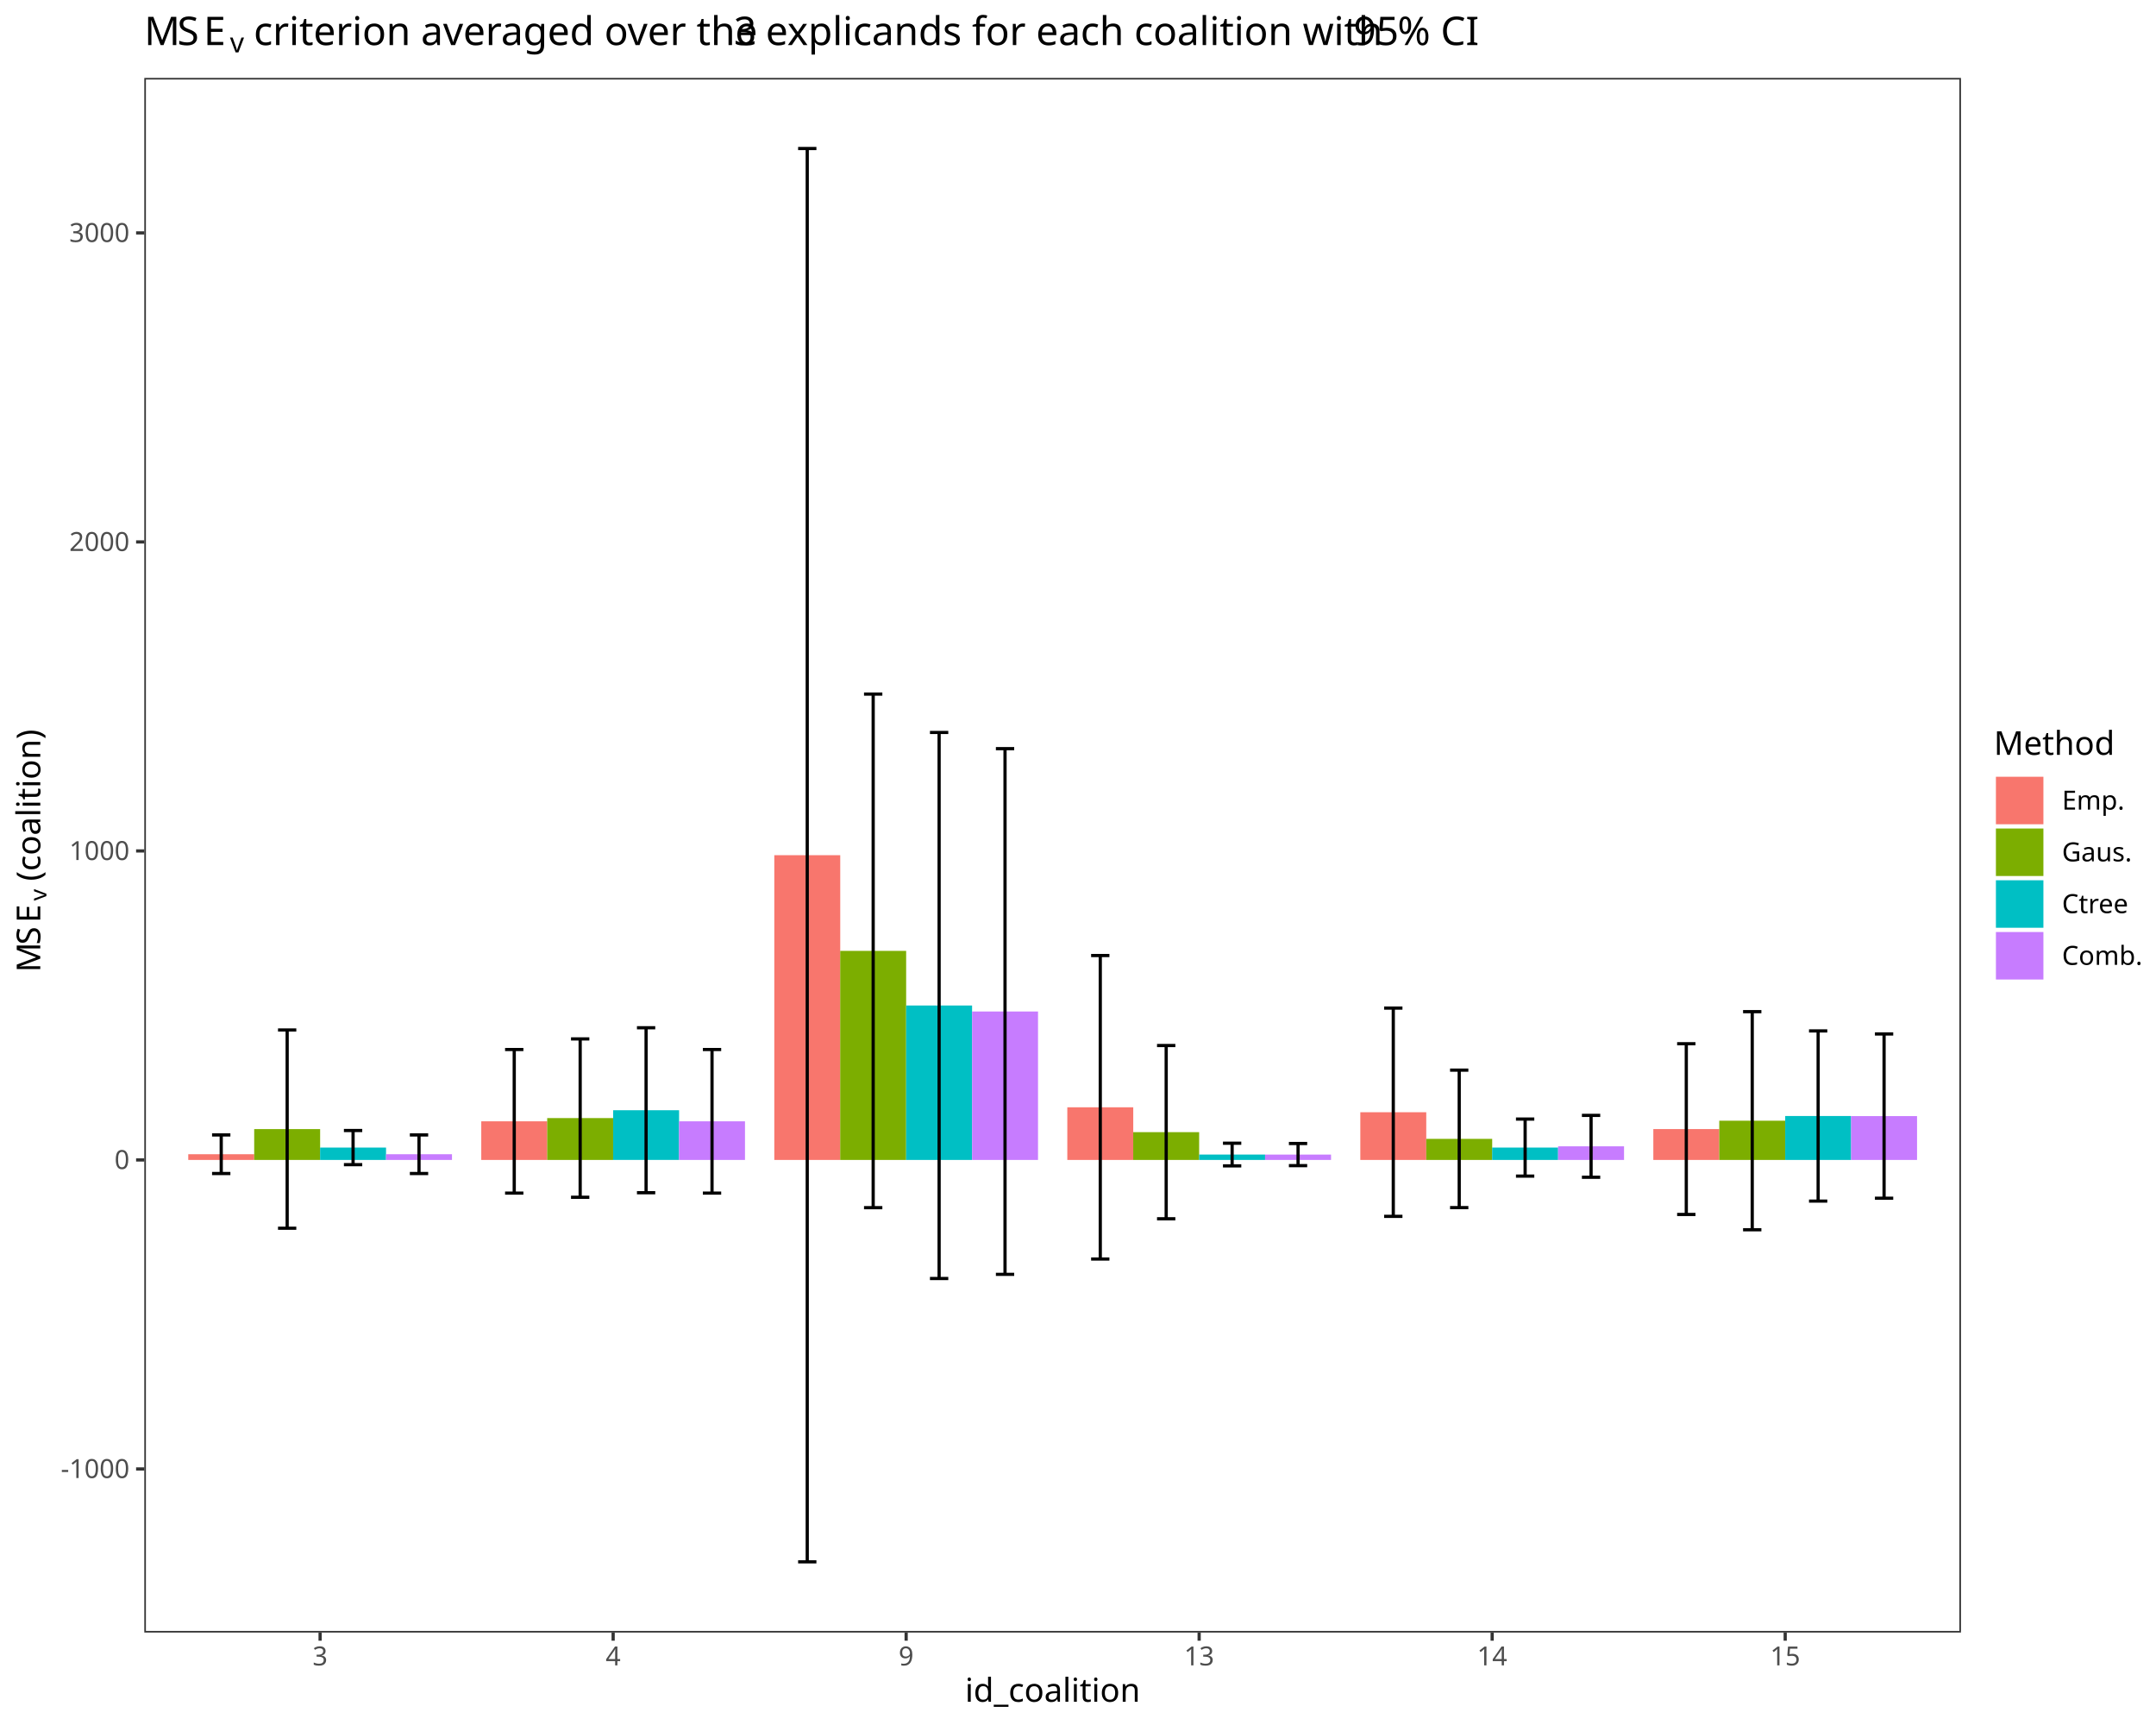
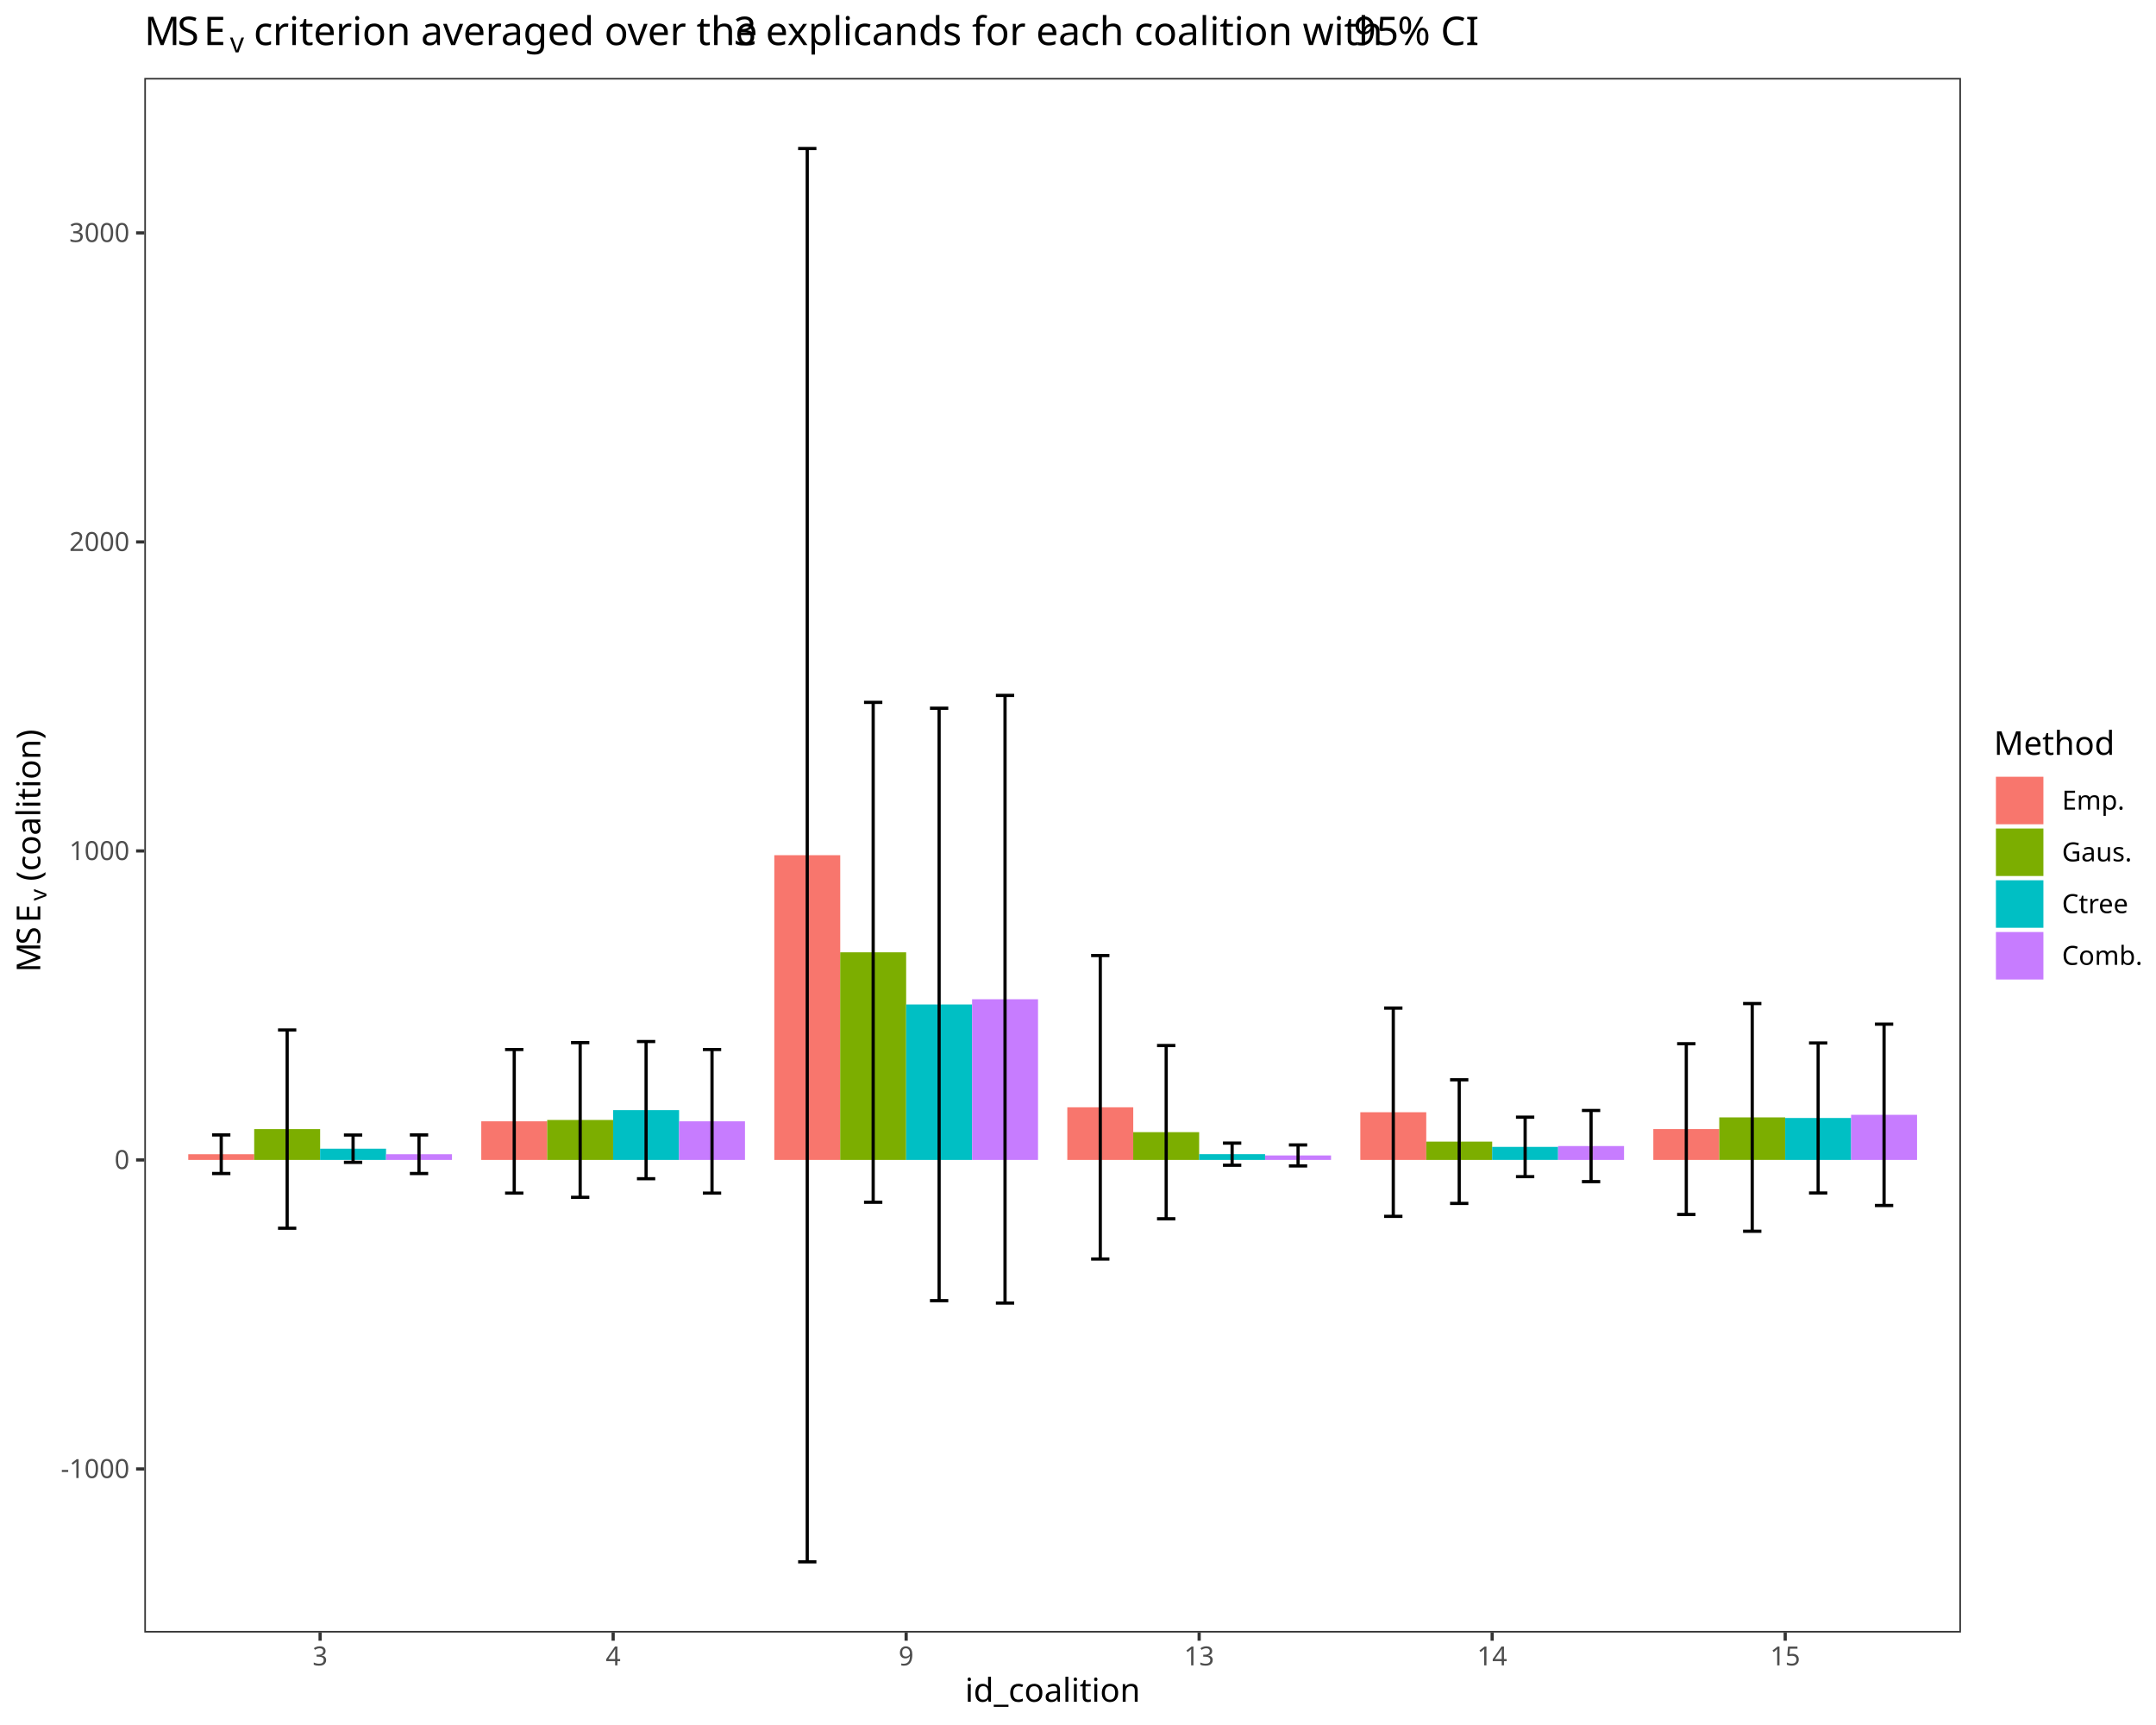
<svg xmlns="http://www.w3.org/2000/svg" class="svglite" data-engine-version="2.0" width="720.00pt" height="576.00pt" viewBox="0 0 720.00 576.00">
  <defs>
    <style type="text/css">
    .svglite line, .svglite polyline, .svglite polygon, .svglite path, .svglite rect, .svglite circle {
      fill: none;
      stroke: #000000;
      stroke-linecap: round;
      stroke-linejoin: round;
      stroke-miterlimit: 10.00;
    }
  </style>
  </defs>
  <rect width="100%" height="100%" style="stroke: none; fill: #FFFFFF;" />
  <defs>
    <clipPath id="cpMC4wMHw3MjAuMDB8MC4wMHw1NzYuMDA=">
      <rect x="0.00" y="0.00" width="720.00" height="576.00" />
    </clipPath>
  </defs>
  <g clip-path="url(#cpMC4wMHw3MjAuMDB8MC4wMHw1NzYuMDA=)">
    <rect x="0" y="0.00" width="720.00" height="576.00" style="stroke-width: 1.07; stroke: #FFFFFF; fill: #FFFFFF;" />
  </g>
  <defs>
    <clipPath id="cpNDguMTl8NjU0Ljg4fDI2LjAxfDU0NS4xMQ==">
      <rect x="48.19" y="26.01" width="606.68" height="519.11" />
    </clipPath>
  </defs>
  <g clip-path="url(#cpNDguMTl8NjU0Ljg4fDI2LjAxfDU0NS4xMQ==)">
    <rect x="48.19" y="26.01" width="606.68" height="519.11" style="stroke-width: 1.07; stroke: none; fill: #FFFFFF;" />
    <rect x="62.87" y="385.41" width="22.02" height="1.91" style="stroke-width: 1.07; stroke: none; stroke-linecap: butt; stroke-linejoin: miter; fill: #F8766D;" />
    <rect x="160.72" y="374.42" width="22.02" height="12.90" style="stroke-width: 1.07; stroke: none; stroke-linecap: butt; stroke-linejoin: miter; fill: #F8766D;" />
    <rect x="258.58" y="285.56" width="22.02" height="101.76" style="stroke-width: 1.07; stroke: none; stroke-linecap: butt; stroke-linejoin: miter; fill: #F8766D;" />
    <rect x="356.43" y="369.74" width="22.02" height="17.58" style="stroke-width: 1.07; stroke: none; stroke-linecap: butt; stroke-linejoin: miter; fill: #F8766D;" />
    <rect x="454.28" y="371.39" width="22.02" height="15.93" style="stroke-width: 1.07; stroke: none; stroke-linecap: butt; stroke-linejoin: miter; fill: #F8766D;" />
    <rect x="552.13" y="377.01" width="22.02" height="10.31" style="stroke-width: 1.07; stroke: none; stroke-linecap: butt; stroke-linejoin: miter; fill: #F8766D;" />
    <rect x="84.89" y="377.02" width="22.02" height="10.30" style="stroke-width: 1.07; stroke: none; stroke-linecap: butt; stroke-linejoin: miter; fill: #7CAE00;" />
-     <rect x="182.74" y="373.34" width="22.02" height="13.98" style="stroke-width: 1.07; stroke: none; stroke-linecap: butt; stroke-linejoin: miter; fill: #7CAE00;" />
-     <rect x="280.59" y="317.51" width="22.02" height="69.81" style="stroke-width: 1.07; stroke: none; stroke-linecap: butt; stroke-linejoin: miter; fill: #7CAE00;" />
+     <rect x="182.74" y="373.97" width="22.02" height="13.35" style="stroke-width: 1.07; stroke: none; stroke-linecap: butt; stroke-linejoin: miter; fill: #7CAE00;" />
+     <rect x="280.59" y="317.99" width="22.02" height="69.33" style="stroke-width: 1.07; stroke: none; stroke-linecap: butt; stroke-linejoin: miter; fill: #7CAE00;" />
    <rect x="378.44" y="378.04" width="22.02" height="9.28" style="stroke-width: 1.07; stroke: none; stroke-linecap: butt; stroke-linejoin: miter; fill: #7CAE00;" />
-     <rect x="476.30" y="380.28" width="22.02" height="7.04" style="stroke-width: 1.07; stroke: none; stroke-linecap: butt; stroke-linejoin: miter; fill: #7CAE00;" />
-     <rect x="574.15" y="374.22" width="22.02" height="13.10" style="stroke-width: 1.07; stroke: none; stroke-linecap: butt; stroke-linejoin: miter; fill: #7CAE00;" />
-     <rect x="106.90" y="383.19" width="22.02" height="4.13" style="stroke-width: 1.07; stroke: none; stroke-linecap: butt; stroke-linejoin: miter; fill: #00BFC4;" />
-     <rect x="204.76" y="370.72" width="22.02" height="16.59" style="stroke-width: 1.07; stroke: none; stroke-linecap: butt; stroke-linejoin: miter; fill: #00BFC4;" />
-     <rect x="302.61" y="335.75" width="22.02" height="51.57" style="stroke-width: 1.07; stroke: none; stroke-linecap: butt; stroke-linejoin: miter; fill: #00BFC4;" />
-     <rect x="400.46" y="385.52" width="22.02" height="1.80" style="stroke-width: 1.07; stroke: none; stroke-linecap: butt; stroke-linejoin: miter; fill: #00BFC4;" />
-     <rect x="498.31" y="383.19" width="22.02" height="4.13" style="stroke-width: 1.07; stroke: none; stroke-linecap: butt; stroke-linejoin: miter; fill: #00BFC4;" />
-     <rect x="596.17" y="372.65" width="22.02" height="14.67" style="stroke-width: 1.07; stroke: none; stroke-linecap: butt; stroke-linejoin: miter; fill: #00BFC4;" />
+     <rect x="476.30" y="381.20" width="22.02" height="6.12" style="stroke-width: 1.07; stroke: none; stroke-linecap: butt; stroke-linejoin: miter; fill: #7CAE00;" />
+     <rect x="574.15" y="373.11" width="22.02" height="14.20" style="stroke-width: 1.07; stroke: none; stroke-linecap: butt; stroke-linejoin: miter; fill: #7CAE00;" />
+     <rect x="106.90" y="383.56" width="22.02" height="3.76" style="stroke-width: 1.07; stroke: none; stroke-linecap: butt; stroke-linejoin: miter; fill: #00BFC4;" />
+     <rect x="204.76" y="370.69" width="22.02" height="16.63" style="stroke-width: 1.07; stroke: none; stroke-linecap: butt; stroke-linejoin: miter; fill: #00BFC4;" />
+     <rect x="302.61" y="335.40" width="22.02" height="51.92" style="stroke-width: 1.07; stroke: none; stroke-linecap: butt; stroke-linejoin: miter; fill: #00BFC4;" />
+     <rect x="400.46" y="385.39" width="22.02" height="1.93" style="stroke-width: 1.07; stroke: none; stroke-linecap: butt; stroke-linejoin: miter; fill: #00BFC4;" />
+     <rect x="498.31" y="382.96" width="22.02" height="4.35" style="stroke-width: 1.07; stroke: none; stroke-linecap: butt; stroke-linejoin: miter; fill: #00BFC4;" />
+     <rect x="596.17" y="373.31" width="22.02" height="14.01" style="stroke-width: 1.07; stroke: none; stroke-linecap: butt; stroke-linejoin: miter; fill: #00BFC4;" />
    <rect x="128.92" y="385.41" width="22.02" height="1.91" style="stroke-width: 1.07; stroke: none; stroke-linecap: butt; stroke-linejoin: miter; fill: #C77CFF;" />
    <rect x="226.77" y="374.42" width="22.02" height="12.90" style="stroke-width: 1.07; stroke: none; stroke-linecap: butt; stroke-linejoin: miter; fill: #C77CFF;" />
-     <rect x="324.63" y="337.75" width="22.02" height="49.57" style="stroke-width: 1.07; stroke: none; stroke-linecap: butt; stroke-linejoin: miter; fill: #C77CFF;" />
-     <rect x="422.48" y="385.53" width="22.02" height="1.79" style="stroke-width: 1.07; stroke: none; stroke-linecap: butt; stroke-linejoin: miter; fill: #C77CFF;" />
-     <rect x="520.33" y="382.77" width="22.02" height="4.55" style="stroke-width: 1.07; stroke: none; stroke-linecap: butt; stroke-linejoin: miter; fill: #C77CFF;" />
-     <rect x="618.18" y="372.68" width="22.02" height="14.64" style="stroke-width: 1.07; stroke: none; stroke-linecap: butt; stroke-linejoin: miter; fill: #C77CFF;" />
+     <rect x="324.63" y="333.66" width="22.02" height="53.66" style="stroke-width: 1.07; stroke: none; stroke-linecap: butt; stroke-linejoin: miter; fill: #C77CFF;" />
+     <rect x="422.48" y="385.82" width="22.02" height="1.50" style="stroke-width: 1.07; stroke: none; stroke-linecap: butt; stroke-linejoin: miter; fill: #C77CFF;" />
+     <rect x="520.33" y="382.68" width="22.02" height="4.64" style="stroke-width: 1.07; stroke: none; stroke-linecap: butt; stroke-linejoin: miter; fill: #C77CFF;" />
+     <rect x="618.18" y="372.25" width="22.02" height="15.07" style="stroke-width: 1.07; stroke: none; stroke-linecap: butt; stroke-linejoin: miter; fill: #C77CFF;" />
    <polyline points="70.82,378.97 76.94,378.97 " style="stroke-width: 1.07; stroke-linecap: butt;" />
    <polyline points="73.88,378.97 73.88,391.86 " style="stroke-width: 1.07; stroke-linecap: butt;" />
    <polyline points="70.82,391.86 76.94,391.86 " style="stroke-width: 1.07; stroke-linecap: butt;" />
    <polyline points="168.67,350.45 174.79,350.45 " style="stroke-width: 1.07; stroke-linecap: butt;" />
    <polyline points="171.73,350.45 171.73,398.39 " style="stroke-width: 1.07; stroke-linecap: butt;" />
    <polyline points="168.67,398.39 174.79,398.39 " style="stroke-width: 1.07; stroke-linecap: butt;" />
    <polyline points="266.53,49.60 272.64,49.60 " style="stroke-width: 1.07; stroke-linecap: butt;" />
    <polyline points="269.58,49.60 269.58,521.52 " style="stroke-width: 1.07; stroke-linecap: butt;" />
    <polyline points="266.53,521.52 272.64,521.52 " style="stroke-width: 1.07; stroke-linecap: butt;" />
    <polyline points="364.38,319.07 370.49,319.07 " style="stroke-width: 1.07; stroke-linecap: butt;" />
    <polyline points="367.44,319.07 367.44,420.41 " style="stroke-width: 1.07; stroke-linecap: butt;" />
    <polyline points="364.38,420.41 370.49,420.41 " style="stroke-width: 1.07; stroke-linecap: butt;" />
    <polyline points="462.23,336.62 468.35,336.62 " style="stroke-width: 1.07; stroke-linecap: butt;" />
    <polyline points="465.29,336.62 465.29,406.16 " style="stroke-width: 1.07; stroke-linecap: butt;" />
    <polyline points="462.23,406.16 468.35,406.16 " style="stroke-width: 1.07; stroke-linecap: butt;" />
    <polyline points="560.08,348.51 566.20,348.51 " style="stroke-width: 1.07; stroke-linecap: butt;" />
    <polyline points="563.14,348.51 563.14,405.52 " style="stroke-width: 1.07; stroke-linecap: butt;" />
    <polyline points="560.08,405.52 566.20,405.52 " style="stroke-width: 1.07; stroke-linecap: butt;" />
    <polyline points="92.84,343.92 98.95,343.92 " style="stroke-width: 1.07; stroke-linecap: butt;" />
    <polyline points="95.90,343.92 95.90,410.12 " style="stroke-width: 1.07; stroke-linecap: butt;" />
    <polyline points="92.84,410.12 98.95,410.12 " style="stroke-width: 1.07; stroke-linecap: butt;" />
-     <polyline points="190.69,346.90 196.81,346.90 " style="stroke-width: 1.07; stroke-linecap: butt;" />
-     <polyline points="193.75,346.90 193.75,399.78 " style="stroke-width: 1.07; stroke-linecap: butt;" />
-     <polyline points="190.69,399.78 196.81,399.78 " style="stroke-width: 1.07; stroke-linecap: butt;" />
-     <polyline points="288.54,231.76 294.66,231.76 " style="stroke-width: 1.07; stroke-linecap: butt;" />
-     <polyline points="291.60,231.76 291.60,403.26 " style="stroke-width: 1.07; stroke-linecap: butt;" />
-     <polyline points="288.54,403.26 294.66,403.26 " style="stroke-width: 1.07; stroke-linecap: butt;" />
+     <polyline points="190.69,348.15 196.81,348.15 " style="stroke-width: 1.07; stroke-linecap: butt;" />
+     <polyline points="193.75,348.15 193.75,399.79 " style="stroke-width: 1.07; stroke-linecap: butt;" />
+     <polyline points="190.69,399.79 196.81,399.79 " style="stroke-width: 1.07; stroke-linecap: butt;" />
+     <polyline points="288.54,234.53 294.66,234.53 " style="stroke-width: 1.07; stroke-linecap: butt;" />
+     <polyline points="291.60,234.53 291.60,401.45 " style="stroke-width: 1.07; stroke-linecap: butt;" />
+     <polyline points="288.54,401.45 294.66,401.45 " style="stroke-width: 1.07; stroke-linecap: butt;" />
    <polyline points="386.39,349.11 392.51,349.11 " style="stroke-width: 1.07; stroke-linecap: butt;" />
    <polyline points="389.45,349.11 389.45,406.96 " style="stroke-width: 1.07; stroke-linecap: butt;" />
    <polyline points="386.39,406.96 392.51,406.96 " style="stroke-width: 1.07; stroke-linecap: butt;" />
-     <polyline points="484.25,357.33 490.36,357.33 " style="stroke-width: 1.07; stroke-linecap: butt;" />
-     <polyline points="487.31,357.33 487.31,403.24 " style="stroke-width: 1.07; stroke-linecap: butt;" />
-     <polyline points="484.25,403.24 490.36,403.24 " style="stroke-width: 1.07; stroke-linecap: butt;" />
-     <polyline points="582.10,337.80 588.22,337.80 " style="stroke-width: 1.07; stroke-linecap: butt;" />
-     <polyline points="585.16,337.80 585.16,410.63 " style="stroke-width: 1.07; stroke-linecap: butt;" />
-     <polyline points="582.10,410.63 588.22,410.63 " style="stroke-width: 1.07; stroke-linecap: butt;" />
-     <polyline points="114.85,377.49 120.97,377.49 " style="stroke-width: 1.07; stroke-linecap: butt;" />
-     <polyline points="117.91,377.49 117.91,388.89 " style="stroke-width: 1.07; stroke-linecap: butt;" />
-     <polyline points="114.85,388.89 120.97,388.89 " style="stroke-width: 1.07; stroke-linecap: butt;" />
-     <polyline points="212.71,343.18 218.82,343.18 " style="stroke-width: 1.07; stroke-linecap: butt;" />
-     <polyline points="215.76,343.18 215.76,398.27 " style="stroke-width: 1.07; stroke-linecap: butt;" />
-     <polyline points="212.71,398.27 218.82,398.27 " style="stroke-width: 1.07; stroke-linecap: butt;" />
-     <polyline points="310.56,244.58 316.68,244.58 " style="stroke-width: 1.07; stroke-linecap: butt;" />
-     <polyline points="313.62,244.58 313.62,426.91 " style="stroke-width: 1.07; stroke-linecap: butt;" />
-     <polyline points="310.56,426.91 316.68,426.91 " style="stroke-width: 1.07; stroke-linecap: butt;" />
-     <polyline points="408.41,381.74 414.53,381.74 " style="stroke-width: 1.07; stroke-linecap: butt;" />
-     <polyline points="411.47,381.74 411.47,389.30 " style="stroke-width: 1.07; stroke-linecap: butt;" />
-     <polyline points="408.41,389.30 414.53,389.30 " style="stroke-width: 1.07; stroke-linecap: butt;" />
-     <polyline points="506.26,373.67 512.38,373.67 " style="stroke-width: 1.07; stroke-linecap: butt;" />
-     <polyline points="509.32,373.67 509.32,392.71 " style="stroke-width: 1.07; stroke-linecap: butt;" />
-     <polyline points="506.26,392.71 512.38,392.71 " style="stroke-width: 1.07; stroke-linecap: butt;" />
-     <polyline points="604.12,344.23 610.23,344.23 " style="stroke-width: 1.07; stroke-linecap: butt;" />
-     <polyline points="607.17,344.23 607.17,401.06 " style="stroke-width: 1.07; stroke-linecap: butt;" />
-     <polyline points="604.12,401.06 610.23,401.06 " style="stroke-width: 1.07; stroke-linecap: butt;" />
+     <polyline points="484.25,360.56 490.36,360.56 " style="stroke-width: 1.07; stroke-linecap: butt;" />
+     <polyline points="487.31,360.56 487.31,401.84 " style="stroke-width: 1.07; stroke-linecap: butt;" />
+     <polyline points="484.25,401.84 490.36,401.84 " style="stroke-width: 1.07; stroke-linecap: butt;" />
+     <polyline points="582.10,335.10 588.22,335.10 " style="stroke-width: 1.07; stroke-linecap: butt;" />
+     <polyline points="585.16,335.10 585.16,411.13 " style="stroke-width: 1.07; stroke-linecap: butt;" />
+     <polyline points="582.10,411.13 588.22,411.13 " style="stroke-width: 1.07; stroke-linecap: butt;" />
+     <polyline points="114.85,379.00 120.97,379.00 " style="stroke-width: 1.07; stroke-linecap: butt;" />
+     <polyline points="117.91,379.00 117.91,388.12 " style="stroke-width: 1.07; stroke-linecap: butt;" />
+     <polyline points="114.85,388.12 120.97,388.12 " style="stroke-width: 1.07; stroke-linecap: butt;" />
+     <polyline points="212.71,347.78 218.82,347.78 " style="stroke-width: 1.07; stroke-linecap: butt;" />
+     <polyline points="215.76,347.78 215.76,393.59 " style="stroke-width: 1.07; stroke-linecap: butt;" />
+     <polyline points="212.71,393.59 218.82,393.59 " style="stroke-width: 1.07; stroke-linecap: butt;" />
+     <polyline points="310.56,236.49 316.68,236.49 " style="stroke-width: 1.07; stroke-linecap: butt;" />
+     <polyline points="313.62,236.49 313.62,434.31 " style="stroke-width: 1.07; stroke-linecap: butt;" />
+     <polyline points="310.56,434.31 316.68,434.31 " style="stroke-width: 1.07; stroke-linecap: butt;" />
+     <polyline points="408.41,381.70 414.53,381.70 " style="stroke-width: 1.07; stroke-linecap: butt;" />
+     <polyline points="411.47,381.70 411.47,389.09 " style="stroke-width: 1.07; stroke-linecap: butt;" />
+     <polyline points="408.41,389.09 414.53,389.09 " style="stroke-width: 1.07; stroke-linecap: butt;" />
+     <polyline points="506.26,373.03 512.38,373.03 " style="stroke-width: 1.07; stroke-linecap: butt;" />
+     <polyline points="509.32,373.03 509.32,392.90 " style="stroke-width: 1.07; stroke-linecap: butt;" />
+     <polyline points="506.26,392.90 512.38,392.90 " style="stroke-width: 1.07; stroke-linecap: butt;" />
+     <polyline points="604.12,348.26 610.23,348.26 " style="stroke-width: 1.07; stroke-linecap: butt;" />
+     <polyline points="607.17,348.26 607.17,398.35 " style="stroke-width: 1.07; stroke-linecap: butt;" />
+     <polyline points="604.12,398.35 610.23,398.35 " style="stroke-width: 1.07; stroke-linecap: butt;" />
    <polyline points="136.87,378.97 142.99,378.97 " style="stroke-width: 1.07; stroke-linecap: butt;" />
    <polyline points="139.93,378.97 139.93,391.86 " style="stroke-width: 1.07; stroke-linecap: butt;" />
    <polyline points="136.87,391.86 142.99,391.86 " style="stroke-width: 1.07; stroke-linecap: butt;" />
    <polyline points="234.72,350.45 240.84,350.45 " style="stroke-width: 1.07; stroke-linecap: butt;" />
    <polyline points="237.78,350.45 237.78,398.39 " style="stroke-width: 1.07; stroke-linecap: butt;" />
    <polyline points="234.72,398.39 240.84,398.39 " style="stroke-width: 1.07; stroke-linecap: butt;" />
-     <polyline points="332.58,249.98 338.69,249.98 " style="stroke-width: 1.07; stroke-linecap: butt;" />
-     <polyline points="335.63,249.98 335.63,425.52 " style="stroke-width: 1.07; stroke-linecap: butt;" />
-     <polyline points="332.58,425.52 338.69,425.52 " style="stroke-width: 1.07; stroke-linecap: butt;" />
-     <polyline points="430.43,381.83 436.54,381.83 " style="stroke-width: 1.07; stroke-linecap: butt;" />
-     <polyline points="433.49,381.83 433.49,389.22 " style="stroke-width: 1.07; stroke-linecap: butt;" />
-     <polyline points="430.43,389.22 436.54,389.22 " style="stroke-width: 1.07; stroke-linecap: butt;" />
-     <polyline points="528.28,372.44 534.40,372.44 " style="stroke-width: 1.07; stroke-linecap: butt;" />
-     <polyline points="531.34,372.44 531.34,393.10 " style="stroke-width: 1.07; stroke-linecap: butt;" />
-     <polyline points="528.28,393.10 534.40,393.10 " style="stroke-width: 1.07; stroke-linecap: butt;" />
-     <polyline points="626.13,345.26 632.25,345.26 " style="stroke-width: 1.07; stroke-linecap: butt;" />
-     <polyline points="629.19,345.26 629.19,400.10 " style="stroke-width: 1.07; stroke-linecap: butt;" />
-     <polyline points="626.13,400.10 632.25,400.10 " style="stroke-width: 1.07; stroke-linecap: butt;" />
+     <polyline points="332.58,232.21 338.69,232.21 " style="stroke-width: 1.07; stroke-linecap: butt;" />
+     <polyline points="335.63,232.21 335.63,435.11 " style="stroke-width: 1.07; stroke-linecap: butt;" />
+     <polyline points="332.58,435.11 338.69,435.11 " style="stroke-width: 1.07; stroke-linecap: butt;" />
+     <polyline points="430.43,382.31 436.54,382.31 " style="stroke-width: 1.07; stroke-linecap: butt;" />
+     <polyline points="433.49,382.31 433.49,389.32 " style="stroke-width: 1.07; stroke-linecap: butt;" />
+     <polyline points="430.43,389.32 436.54,389.32 " style="stroke-width: 1.07; stroke-linecap: butt;" />
+     <polyline points="528.28,370.80 534.40,370.80 " style="stroke-width: 1.07; stroke-linecap: butt;" />
+     <polyline points="531.34,370.80 531.34,394.56 " style="stroke-width: 1.07; stroke-linecap: butt;" />
+     <polyline points="528.28,394.56 534.40,394.56 " style="stroke-width: 1.07; stroke-linecap: butt;" />
+     <polyline points="626.13,341.97 632.25,341.97 " style="stroke-width: 1.07; stroke-linecap: butt;" />
+     <polyline points="629.19,341.97 629.19,402.53 " style="stroke-width: 1.07; stroke-linecap: butt;" />
+     <polyline points="626.13,402.53 632.25,402.53 " style="stroke-width: 1.07; stroke-linecap: butt;" />
    <rect x="48.19" y="26.01" width="606.68" height="519.11" style="stroke-width: 1.07; stroke: #333333;" />
  </g>
  <g clip-path="url(#cpMC4wMHw3MjAuMDB8MC4wMHw1NzYuMDA=)">
    <text x="43.26" y="493.53" text-anchor="end" style="font-size: 8.80px; fill: #4D4D4D; font-family: sans;" textLength="22.51px" lengthAdjust="spacingAndGlyphs">-1000</text>
    <text x="43.26" y="390.35" text-anchor="end" style="font-size: 8.80px; fill: #4D4D4D; font-family: sans;" textLength="4.89px" lengthAdjust="spacingAndGlyphs">0</text>
    <text x="43.26" y="287.17" text-anchor="end" style="font-size: 8.80px; fill: #4D4D4D; font-family: sans;" textLength="19.58px" lengthAdjust="spacingAndGlyphs">1000</text>
    <text x="43.26" y="183.98" text-anchor="end" style="font-size: 8.80px; fill: #4D4D4D; font-family: sans;" textLength="19.58px" lengthAdjust="spacingAndGlyphs">2000</text>
    <text x="43.26" y="80.80" text-anchor="end" style="font-size: 8.80px; fill: #4D4D4D; font-family: sans;" textLength="19.58px" lengthAdjust="spacingAndGlyphs">3000</text>
    <polyline points="45.45,490.50 48.19,490.50 " style="stroke-width: 1.07; stroke: #333333; stroke-linecap: butt;" />
    <polyline points="45.45,387.32 48.19,387.32 " style="stroke-width: 1.07; stroke: #333333; stroke-linecap: butt;" />
    <polyline points="45.45,284.14 48.19,284.14 " style="stroke-width: 1.07; stroke: #333333; stroke-linecap: butt;" />
    <polyline points="45.45,180.96 48.19,180.96 " style="stroke-width: 1.07; stroke: #333333; stroke-linecap: butt;" />
    <polyline points="45.45,77.77 48.19,77.77 " style="stroke-width: 1.07; stroke: #333333; stroke-linecap: butt;" />
    <polyline points="106.90,547.85 106.90,545.11 " style="stroke-width: 1.07; stroke: #333333; stroke-linecap: butt;" />
    <polyline points="204.76,547.85 204.76,545.11 " style="stroke-width: 1.07; stroke: #333333; stroke-linecap: butt;" />
    <polyline points="302.61,547.85 302.61,545.11 " style="stroke-width: 1.07; stroke: #333333; stroke-linecap: butt;" />
    <polyline points="400.46,547.85 400.46,545.11 " style="stroke-width: 1.07; stroke: #333333; stroke-linecap: butt;" />
    <polyline points="498.31,547.85 498.31,545.11 " style="stroke-width: 1.07; stroke: #333333; stroke-linecap: butt;" />
    <polyline points="596.17,547.85 596.17,545.11 " style="stroke-width: 1.07; stroke: #333333; stroke-linecap: butt;" />
    <text x="106.90" y="556.10" text-anchor="middle" style="font-size: 8.80px; fill: #4D4D4D; font-family: sans;" textLength="4.89px" lengthAdjust="spacingAndGlyphs">3</text>
    <text x="204.76" y="556.10" text-anchor="middle" style="font-size: 8.80px; fill: #4D4D4D; font-family: sans;" textLength="4.89px" lengthAdjust="spacingAndGlyphs">4</text>
    <text x="302.61" y="556.10" text-anchor="middle" style="font-size: 8.80px; fill: #4D4D4D; font-family: sans;" textLength="4.89px" lengthAdjust="spacingAndGlyphs">9</text>
    <text x="400.46" y="556.10" text-anchor="middle" style="font-size: 8.80px; fill: #4D4D4D; font-family: sans;" textLength="9.79px" lengthAdjust="spacingAndGlyphs">13</text>
    <text x="498.31" y="556.10" text-anchor="middle" style="font-size: 8.80px; fill: #4D4D4D; font-family: sans;" textLength="9.79px" lengthAdjust="spacingAndGlyphs">14</text>
    <text x="596.17" y="556.10" text-anchor="middle" style="font-size: 8.80px; fill: #4D4D4D; font-family: sans;" textLength="9.79px" lengthAdjust="spacingAndGlyphs">15</text>
    <text x="351.54" y="568.24" text-anchor="middle" style="font-size: 11.00px; font-family: sans;" textLength="55.04px" lengthAdjust="spacingAndGlyphs">id_coalition</text>
    <text transform="translate(13.45,324.63) rotate(-90)" style="font-size: 11.00px; font-family: sans;" textLength="9.17px" lengthAdjust="spacingAndGlyphs">M</text>
    <text transform="translate(13.45,315.46) rotate(-90)" style="font-size: 11.00px; font-family: sans;" textLength="7.34px" lengthAdjust="spacingAndGlyphs">S</text>
    <text transform="translate(13.45,308.12) rotate(-90)" style="font-size: 11.00px; font-family: sans;" textLength="7.34px" lengthAdjust="spacingAndGlyphs">E</text>
    <text transform="translate(15.49,300.78) rotate(-90)" style="font-size: 7.70px; font-family: sans;" textLength="3.85px" lengthAdjust="spacingAndGlyphs">v</text>
    <text transform="translate(13.45,296.93) rotate(-90)" style="font-size: 11.00px; font-family: sans;" textLength="2.75px" lengthAdjust="spacingAndGlyphs"> </text>
    <text transform="translate(13.45,294.18) rotate(-90)" style="font-size: 11.00px; font-family: sans;" textLength="47.69px" lengthAdjust="spacingAndGlyphs">(coalition)</text>
    <rect x="665.84" y="243.33" width="48.68" height="84.45" style="stroke-width: 1.07; stroke: none; fill: #FFFFFF;" />
    <text x="665.84" y="252.05" style="font-size: 11.00px; font-family: sans;" textLength="36.70px" lengthAdjust="spacingAndGlyphs">Method</text>
    <rect x="665.84" y="258.67" width="17.28" height="17.28" style="stroke-width: 1.07; stroke: none; fill: #FFFFFF;" />
    <rect x="666.54" y="259.37" width="15.86" height="15.86" style="stroke-width: 1.07; stroke: none; stroke-linecap: butt; stroke-linejoin: miter; fill: #F8766D;" />
    <rect x="665.84" y="275.95" width="17.28" height="17.28" style="stroke-width: 1.07; stroke: none; fill: #FFFFFF;" />
    <rect x="666.54" y="276.65" width="15.86" height="15.86" style="stroke-width: 1.07; stroke: none; stroke-linecap: butt; stroke-linejoin: miter; fill: #7CAE00;" />
    <rect x="665.84" y="293.23" width="17.28" height="17.28" style="stroke-width: 1.07; stroke: none; fill: #FFFFFF;" />
    <rect x="666.54" y="293.93" width="15.86" height="15.86" style="stroke-width: 1.07; stroke: none; stroke-linecap: butt; stroke-linejoin: miter; fill: #00BFC4;" />
    <rect x="665.84" y="310.51" width="17.28" height="17.28" style="stroke-width: 1.07; stroke: none; fill: #FFFFFF;" />
    <rect x="666.54" y="311.21" width="15.86" height="15.86" style="stroke-width: 1.07; stroke: none; stroke-linecap: butt; stroke-linejoin: miter; fill: #C77CFF;" />
    <text x="688.60" y="270.33" style="font-size: 8.80px; font-family: sans;" textLength="20.54px" lengthAdjust="spacingAndGlyphs">Emp.</text>
    <text x="688.60" y="287.61" style="font-size: 8.80px; font-family: sans;" textLength="23.49px" lengthAdjust="spacingAndGlyphs">Gaus.</text>
    <text x="688.60" y="304.89" style="font-size: 8.80px; font-family: sans;" textLength="21.52px" lengthAdjust="spacingAndGlyphs">Ctree</text>
    <text x="688.60" y="322.17" style="font-size: 8.80px; font-family: sans;" textLength="25.92px" lengthAdjust="spacingAndGlyphs">Comb.</text>
    <text x="48.19" y="15.05" style="font-size: 13.20px; font-family: sans;" textLength="11.00px" lengthAdjust="spacingAndGlyphs">M</text>
    <text x="59.19" y="15.05" style="font-size: 13.20px; font-family: sans;" textLength="8.81px" lengthAdjust="spacingAndGlyphs">S</text>
    <text x="68.00" y="15.05" style="font-size: 13.20px; font-family: sans;" textLength="8.81px" lengthAdjust="spacingAndGlyphs">E</text>
    <text x="76.81" y="17.49" style="font-size: 9.24px; font-family: sans;" textLength="4.62px" lengthAdjust="spacingAndGlyphs">v</text>
    <text x="81.43" y="15.05" style="font-size: 13.20px; font-family: sans;" textLength="3.30px" lengthAdjust="spacingAndGlyphs"> </text>
    <text x="84.73" y="15.05" style="font-size: 13.20px; font-family: sans;" textLength="157.04px" lengthAdjust="spacingAndGlyphs">criterion averaged over the</text>
    <text x="241.77" y="15.05" style="font-size: 13.20px; font-family: sans;" textLength="3.30px" lengthAdjust="spacingAndGlyphs"> </text>
    <text x="245.07" y="15.05" style="font-size: 13.20px; font-family: sans;" textLength="7.34px" lengthAdjust="spacingAndGlyphs">3</text>
    <text x="252.42" y="15.05" style="font-size: 13.20px; font-family: sans;" textLength="3.30px" lengthAdjust="spacingAndGlyphs"> </text>
    <text x="255.72" y="15.05" style="font-size: 13.20px; font-family: sans;" textLength="192.99px" lengthAdjust="spacingAndGlyphs">explicands for each coalition with</text>
    <text x="448.71" y="15.05" style="font-size: 13.20px; font-family: sans;" textLength="3.30px" lengthAdjust="spacingAndGlyphs"> </text>
    <text x="452.02" y="15.05" style="font-size: 13.20px; font-family: sans;" textLength="14.68px" lengthAdjust="spacingAndGlyphs">95</text>
    <text x="466.70" y="15.05" style="font-size: 13.20px; font-family: sans;" textLength="28.61px" lengthAdjust="spacingAndGlyphs">% CI</text>
  </g>
</svg>
